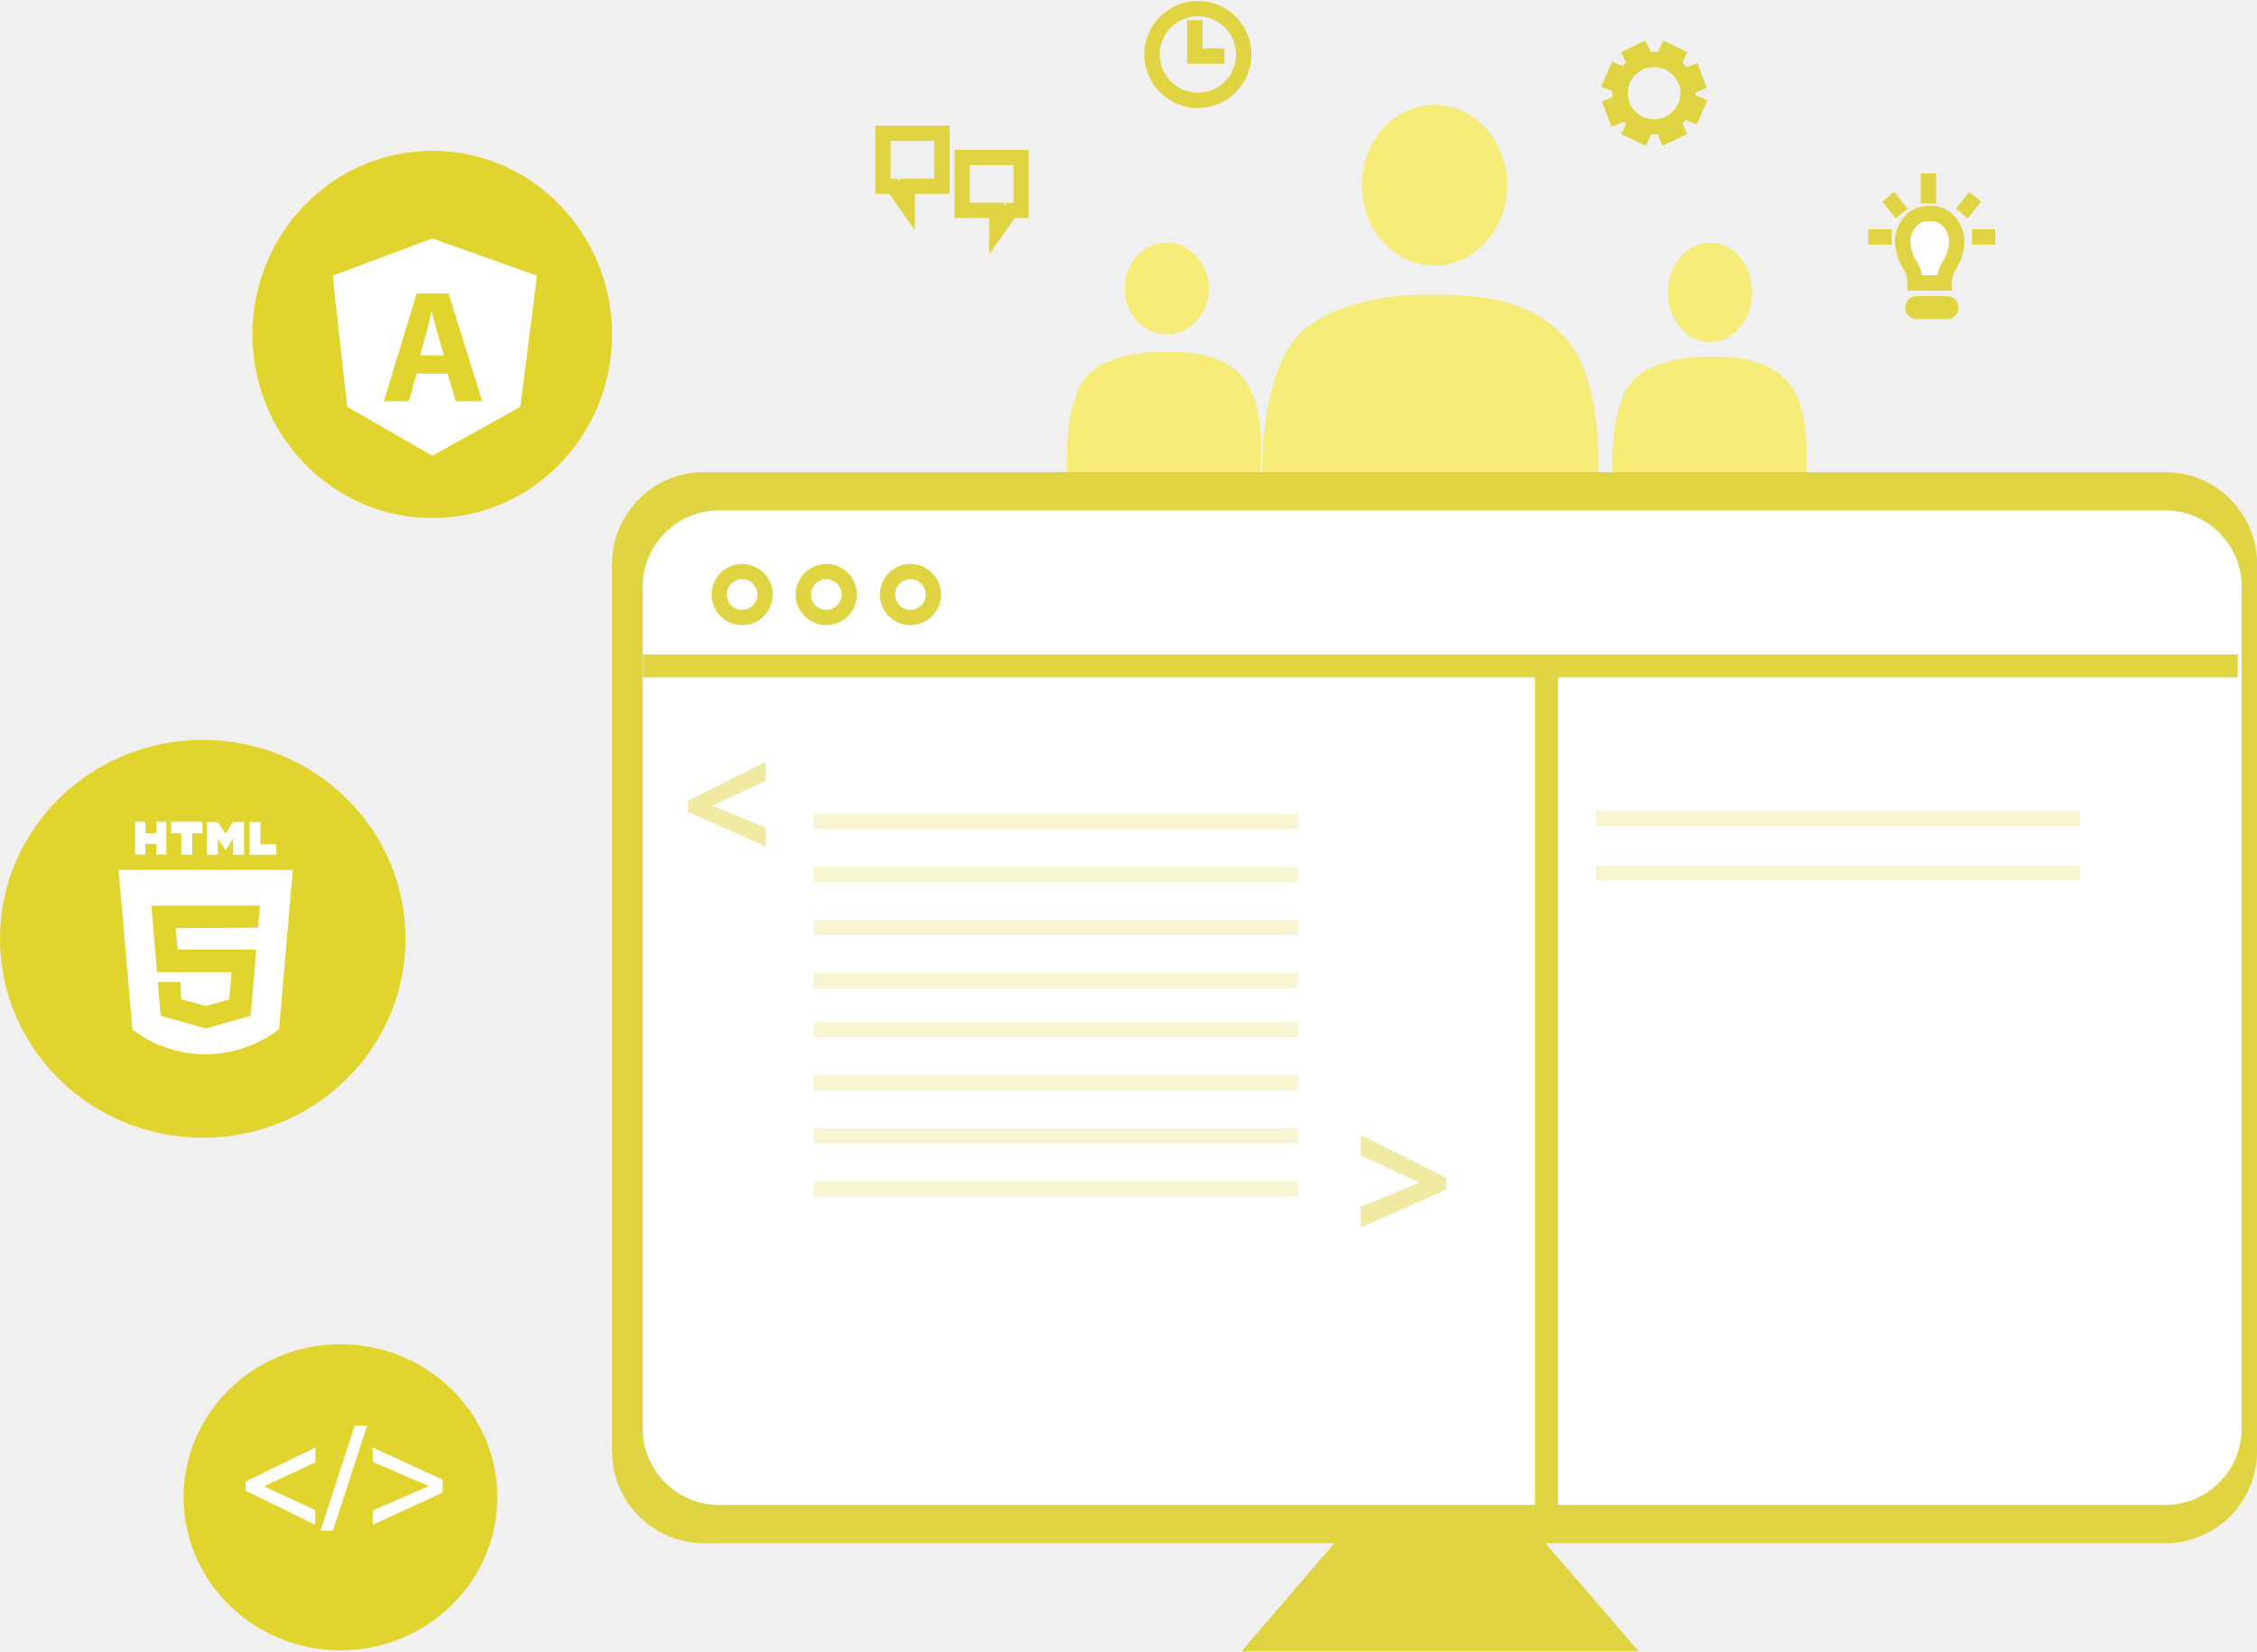
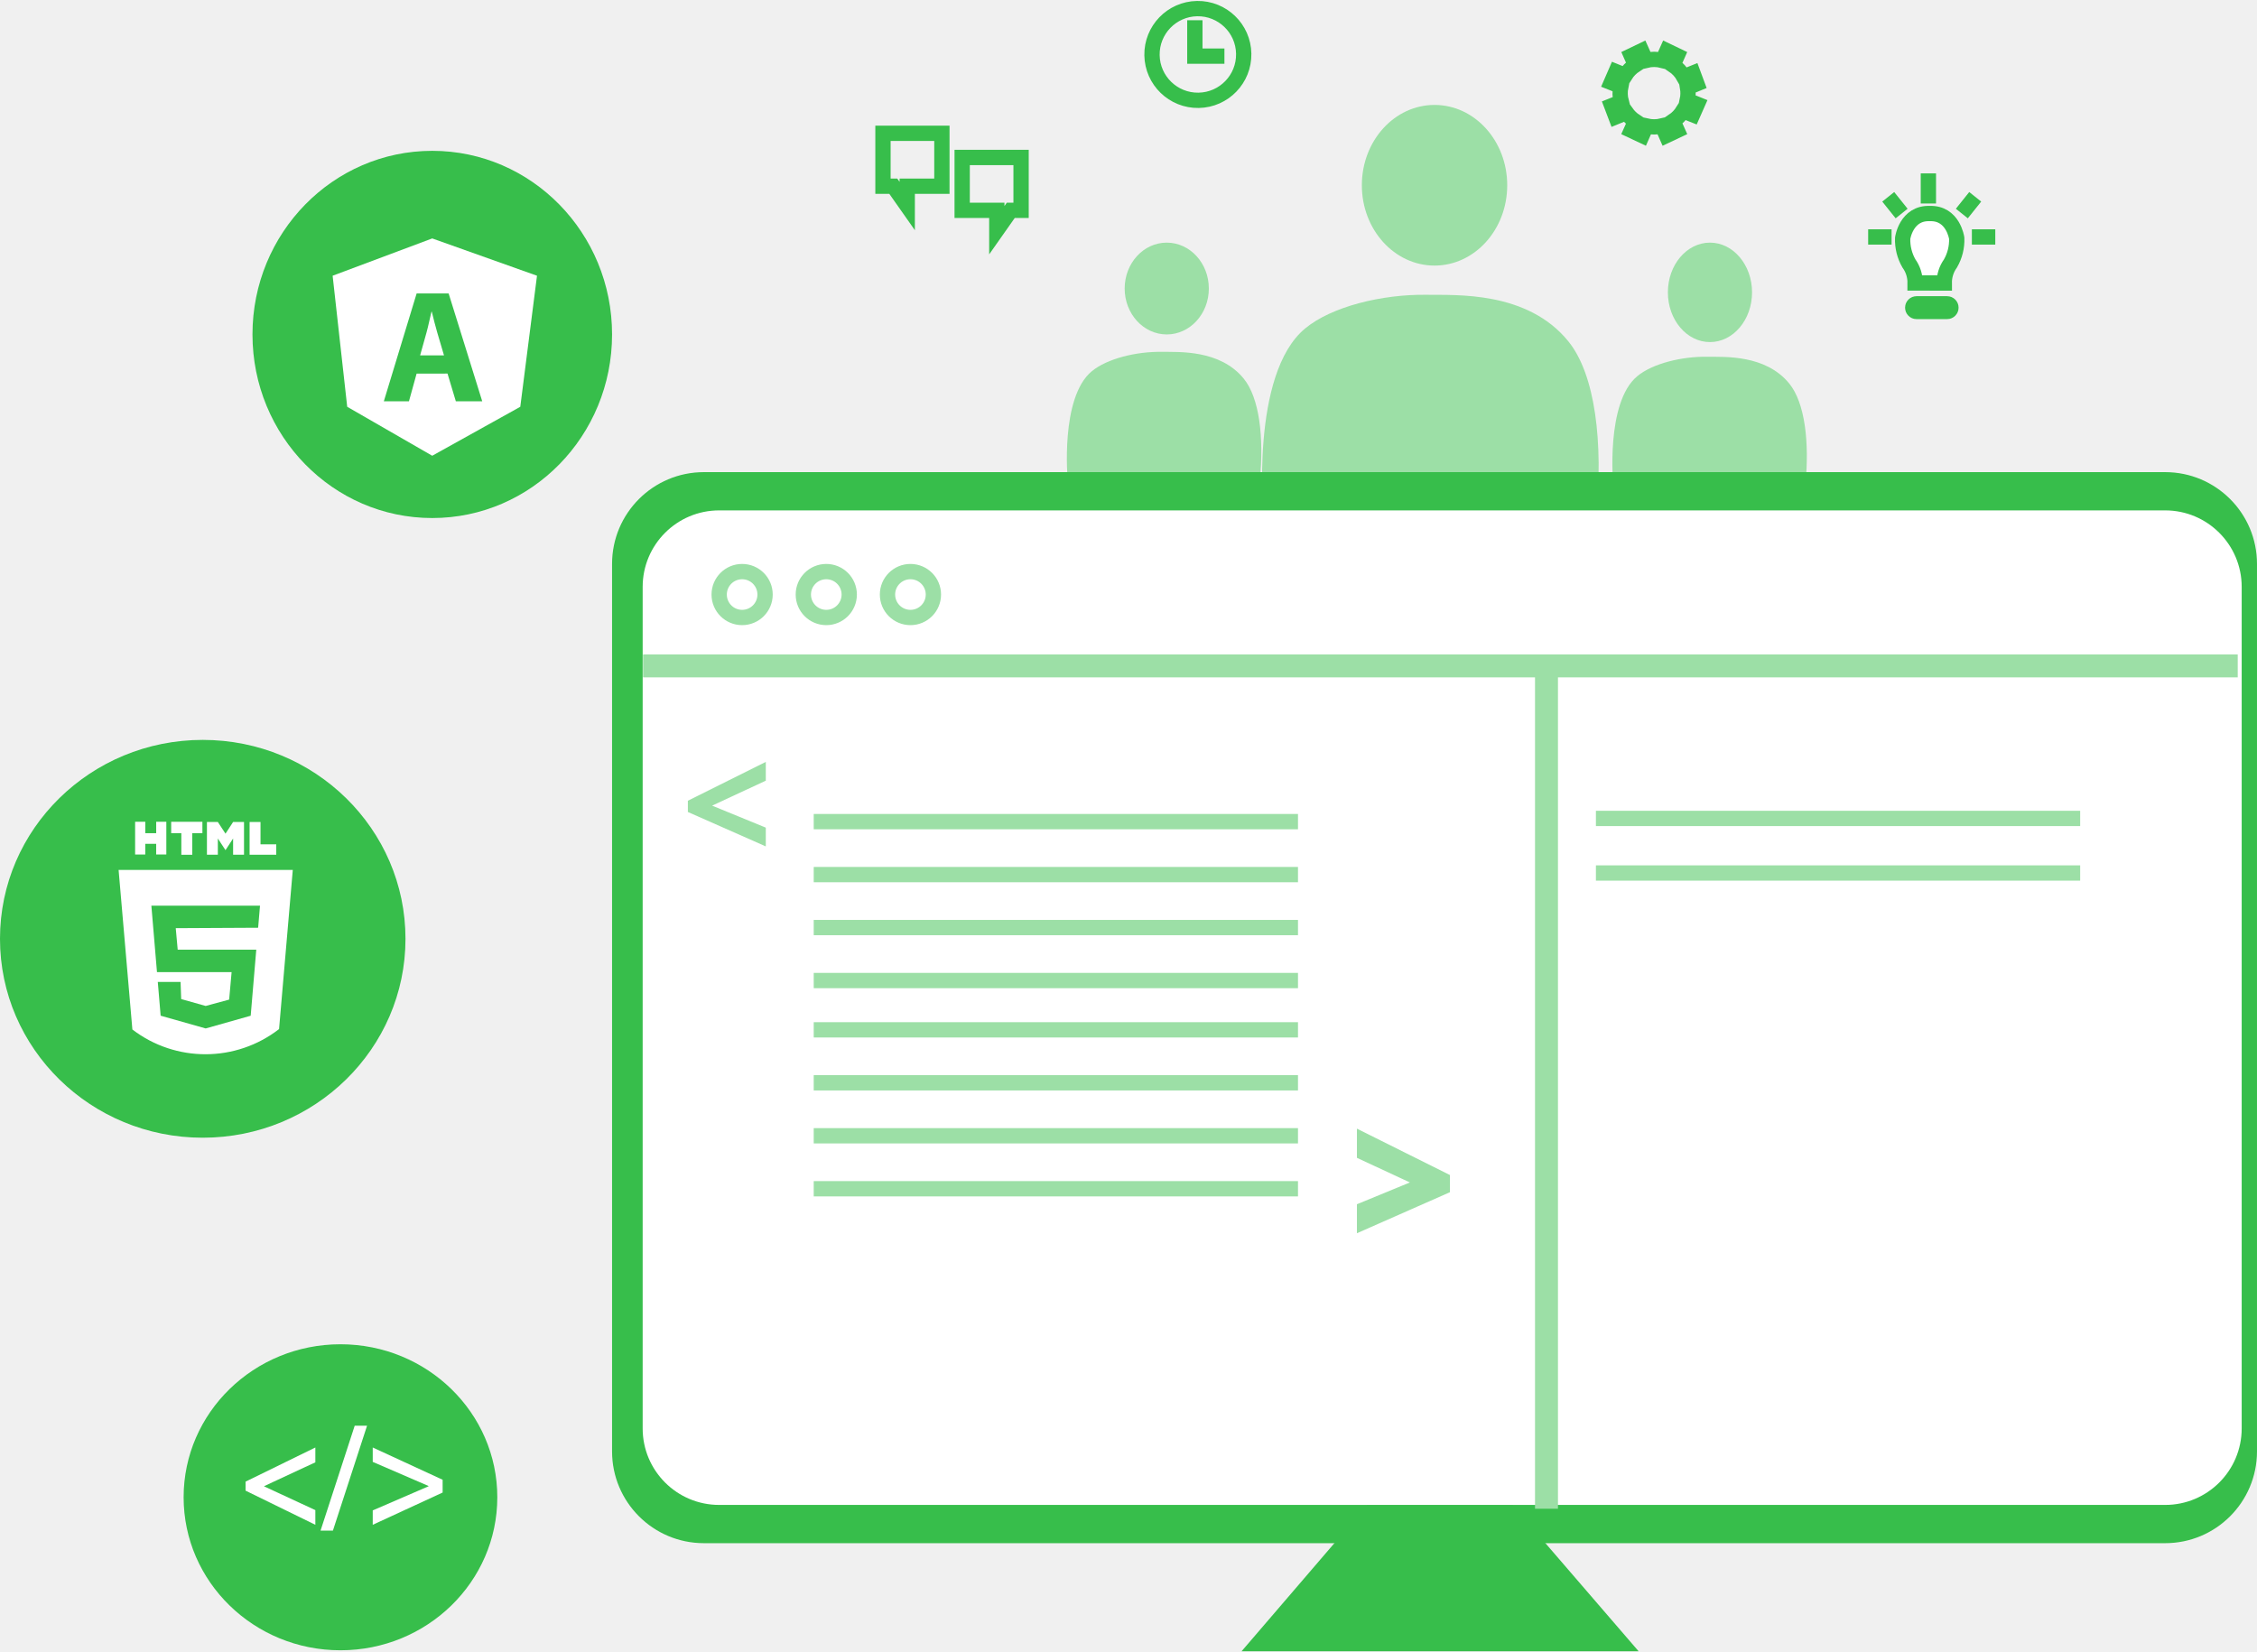
<svg xmlns="http://www.w3.org/2000/svg" width="295" height="215.846" viewBox="0 0 295 215.846">
-   <g id="Group_5401" data-name="Group 5401" transform="translate(-754.561 -909.67)">
+   <g id="Group_5594" data-name="Group 5594" transform="translate(-754.562 -909.67)">
    <g id="Group_5368" data-name="Group 5368" transform="translate(869.971 909.67)">
-       <ellipse id="Ellipse_1061" data-name="Ellipse 1061" cx="9.5" cy="10.5" rx="9.5" ry="10.5" transform="translate(62.591 13.715)" fill="#f5ec79" />
-       <ellipse id="Ellipse_1066" data-name="Ellipse 1066" cx="5.5" cy="6.5" rx="5.5" ry="6.5" transform="translate(102.591 31.715)" fill="#f5ec79" />
-       <ellipse id="Ellipse_1067" data-name="Ellipse 1067" cx="5.5" cy="6" rx="5.5" ry="6" transform="translate(31.591 31.715)" fill="#f5ec79" />
-       <path id="Path_12646" data-name="Path 12646" d="M-3250.838,14348.461s-1.767-18.59,5.432-24.571c3.441-2.861,10.048-4.5,15.926-4.409,3.742.061,13.1-.55,18.487,6.083,3.523,4.341,4.578,13.217,3.633,22.9" transform="translate(3300.574 -14280.947)" fill="#f5ec79" />
-       <path id="Path_12688" data-name="Path 12688" d="M-3250.919,14336.22s-1.021-10.738,3.138-14.2c1.988-1.65,5.8-2.6,9.2-2.546,2.162.035,7.571-.316,10.68,3.515,2.036,2.508,2.645,7.636,2.1,13.228" transform="translate(3346.365 -14272.843)" fill="#f5ec79" />
-       <path id="Path_12689" data-name="Path 12689" d="M-3250.919,14336.22s-1.021-10.738,3.138-14.2c1.988-1.65,5.8-2.6,9.2-2.546,2.162.035,7.571-.316,10.68,3.515,2.036,2.508,2.645,7.636,2.1,13.228" transform="translate(3275.063 -14273.484)" fill="#f5ec79" />
+       <ellipse id="Ellipse_1061" data-name="Ellipse 1061" cx="9.5" cy="10.5" rx="9.5" ry="10.5" transform="translate(62.591 13.715)" fill="#9cdfa6" />
+       <ellipse id="Ellipse_1066" data-name="Ellipse 1066" cx="5.5" cy="6.5" rx="5.5" ry="6.5" transform="translate(102.591 31.715)" fill="#9cdfa6" />
+       <ellipse id="Ellipse_1067" data-name="Ellipse 1067" cx="5.5" cy="6" rx="5.5" ry="6" transform="translate(31.591 31.715)" fill="#9cdfa6" />
+       <path id="Path_12646" data-name="Path 12646" d="M-3250.838,14348.461s-1.767-18.59,5.432-24.571c3.441-2.861,10.048-4.5,15.926-4.409,3.742.061,13.1-.55,18.487,6.083,3.523,4.341,4.578,13.217,3.633,22.9" transform="translate(3300.574 -14280.947)" fill="#9cdfa6" />
+       <path id="Path_12688" data-name="Path 12688" d="M-3250.919,14336.22s-1.021-10.738,3.138-14.2c1.988-1.65,5.8-2.6,9.2-2.546,2.162.035,7.571-.316,10.68,3.515,2.036,2.508,2.645,7.636,2.1,13.228" transform="translate(3346.365 -14272.843)" fill="#9cdfa6" />
+       <path id="Path_12689" data-name="Path 12689" d="M-3250.919,14336.22s-1.021-10.738,3.138-14.2c1.988-1.65,5.8-2.6,9.2-2.546,2.162.035,7.571-.316,10.68,3.515,2.036,2.508,2.645,7.636,2.1,13.228" transform="translate(3275.063 -14273.484)" fill="#9cdfa6" />
      <g id="Group_5314" data-name="Group 5314" transform="translate(0 17.426)">
-         <path id="Path_12633" data-name="Path 12633" d="M-6509.654,14302.094l-1.823-2.594h-1.347v-6.912h7.7v6.912h-4.529Z" transform="translate(6512.824 -14292.588)" fill="none" stroke="#e0d443" stroke-width="2" />
-         <path id="Path_12632" data-name="Path 12632" d="M-6508.3,14302.094l1.824-2.594h1.347v-6.912h-7.7v6.912h4.528Z" transform="translate(6523.179 -14289.431)" fill="none" stroke="#e0d443" stroke-width="2" />
+         <path id="Path_12633" data-name="Path 12633" d="M-6509.654,14302.094l-1.823-2.594h-1.347v-6.912h7.7v6.912h-4.529Z" transform="translate(6512.824 -14292.588)" fill="none" stroke="#37be4b" stroke-width="2" />
+         <path id="Path_12632" data-name="Path 12632" d="M-6508.3,14302.094l1.824-2.594h1.347v-6.912h-7.7v6.912h4.528Z" transform="translate(6523.179 -14289.431)" fill="none" stroke="#37be4b" stroke-width="2" />
      </g>
      <g id="Group_5332" data-name="Group 5332" transform="translate(128.768 22.665)">
        <g id="Group_5293" data-name="Group 5293" transform="translate(4.505 5.248)">
-           <path id="Union_24" data-name="Union 24" d="M3.294,9.079H1.634a4.3,4.3,0,0,0-.81-2.556,6.164,6.164,0,0,1-.819-3.3S.463-.107,3.538,0C6.613-.107,7.071,3.225,7.071,3.225a6.164,6.164,0,0,1-.819,3.3,4.3,4.3,0,0,0-.81,2.556Z" transform="translate(0 0)" fill="#fff" stroke="#e0d443" stroke-width="2" />
-           <g id="Rectangle_3969" data-name="Rectangle 3969" transform="translate(0.317 10.802)" fill="#fff" stroke="#e0d443" stroke-width="2">
+           <path id="Union_24" data-name="Union 24" d="M3.294,9.079H1.634a4.3,4.3,0,0,0-.81-2.556,6.164,6.164,0,0,1-.819-3.3S.463-.107,3.538,0C6.613-.107,7.071,3.225,7.071,3.225a6.164,6.164,0,0,1-.819,3.3,4.3,4.3,0,0,0-.81,2.556Z" transform="translate(0 0)" fill="#fff" stroke="#37be4b" stroke-width="2" />
+           <g id="Rectangle_3969" data-name="Rectangle 3969" transform="translate(0.317 10.802)" fill="#fff" stroke="#37be4b" stroke-width="2">
            <rect width="7" height="3" rx="1.5" stroke="none" />
            <rect x="1" y="1" width="5" height="1" rx="0.5" fill="none" />
          </g>
        </g>
-         <line id="Line_894" data-name="Line 894" x2="3.061" transform="translate(0 8.308)" fill="none" stroke="#e0d443" stroke-width="2" />
-         <line id="Line_898" data-name="Line 898" x1="3.061" transform="translate(13.555 8.308)" fill="none" stroke="#e0d443" stroke-width="2" />
-         <line id="Line_895" data-name="Line 895" x2="1.749" y2="2.186" transform="translate(2.624 3.061)" fill="none" stroke="#e0d443" stroke-width="2" />
-         <line id="Line_897" data-name="Line 897" x1="1.749" y2="2.186" transform="translate(12.243 3.061)" fill="none" stroke="#e0d443" stroke-width="2" />
-         <line id="Line_896" data-name="Line 896" y2="3.935" transform="translate(7.871 0)" fill="none" stroke="#e0d443" stroke-width="2" />
+         <line id="Line_894" data-name="Line 894" x2="3.061" transform="translate(0 8.308)" fill="none" stroke="#37be4b" stroke-width="2" />
+         <line id="Line_898" data-name="Line 898" x1="3.061" transform="translate(13.555 8.308)" fill="none" stroke="#37be4b" stroke-width="2" />
+         <line id="Line_895" data-name="Line 895" x2="1.749" y2="2.186" transform="translate(2.624 3.061)" fill="none" stroke="#37be4b" stroke-width="2" />
+         <line id="Line_897" data-name="Line 897" x1="1.749" y2="2.186" transform="translate(12.243 3.061)" fill="none" stroke="#37be4b" stroke-width="2" />
+         <line id="Line_896" data-name="Line 896" y2="3.935" transform="translate(7.871 0)" fill="none" stroke="#37be4b" stroke-width="2" />
      </g>
      <g id="Group_5333" data-name="Group 5333" transform="translate(34.044 0)">
-         <g id="Ellipse_1064" data-name="Ellipse 1064" transform="matrix(1, -0.017, 0.017, 1, 0, 0.244)" fill="none" stroke="#e0d443" stroke-width="2">
+         <g id="Ellipse_1064" data-name="Ellipse 1064" transform="matrix(1, -0.017, 0.017, 1, 0, 0.244)" fill="none" stroke="#37be4b" stroke-width="2">
          <ellipse cx="6.994" cy="6.994" rx="6.994" ry="6.994" stroke="none" />
          <ellipse cx="6.994" cy="6.994" rx="5.994" ry="5.994" fill="none" />
        </g>
-         <path id="Path_12651" data-name="Path 12651" d="M-2952.562,14130.062v4.692h3.865" transform="translate(2959.282 -14127.417)" fill="none" stroke="#e0d443" stroke-width="2" />
+         <path id="Path_12651" data-name="Path 12651" d="M-2952.562,14130.062v4.692h3.865" transform="translate(2959.282 -14127.417)" fill="none" stroke="#37be4b" stroke-width="2" />
      </g>
      <g id="Group_5335" data-name="Group 5335" transform="translate(95.192 6.641)">
        <g id="Group_5327" data-name="Group 5327" transform="translate(0 0)">
-           <path id="Union_27" data-name="Union 27" d="M6.657,9.819a4.5,4.5,0,0,1-2.084.01L4.027,11.07l-1.41-.664.532-1.189a4.449,4.449,0,0,1-1.182-1.14l-1.36.556L.056,7.181l1.251-.5a4.426,4.426,0,0,1-.06-2.039L0,4.147.618,2.723l1.2.484A4.447,4.447,0,0,1,3.148,1.851L2.617.645,3.961,0l.56,1.25a4.5,4.5,0,0,1,2.19.011L7.274,0,8.618.645l-.542,1.23a4.444,4.444,0,0,1,1.4,1.52l1.2-.482.516,1.392-1.22.5a4.434,4.434,0,0,1-.039,1.66l1.305.524-.6,1.358-1.263-.5a4.446,4.446,0,0,1-1.3,1.345l.543,1.214-1.41.664Z" fill="none" stroke="#e0d443" stroke-width="2" />
+           <path id="Union_27" data-name="Union 27" d="M6.657,9.819a4.5,4.5,0,0,1-2.084.01L4.027,11.07l-1.41-.664.532-1.189a4.449,4.449,0,0,1-1.182-1.14l-1.36.556L.056,7.181l1.251-.5a4.426,4.426,0,0,1-.06-2.039L0,4.147.618,2.723l1.2.484A4.447,4.447,0,0,1,3.148,1.851L2.617.645,3.961,0l.56,1.25a4.5,4.5,0,0,1,2.19.011L7.274,0,8.618.645l-.542,1.23a4.444,4.444,0,0,1,1.4,1.52l1.2-.482.516,1.392-1.22.5a4.434,4.434,0,0,1-.039,1.66l1.305.524-.6,1.358-1.263-.5a4.446,4.446,0,0,1-1.3,1.345l.543,1.214-1.41.664Z" fill="none" stroke="#37be4b" stroke-width="2" />
        </g>
      </g>
    </g>
-     <rect id="Rectangle_4014" data-name="Rectangle 4014" width="215" height="140" rx="12" transform="translate(834.561 971.385)" fill="#e0d443" />
+     <rect id="Rectangle_4014" data-name="Rectangle 4014" width="215" height="140" rx="12" transform="translate(834.561 971.385)" fill="#37be4b" />
    <rect id="Rectangle_4015" data-name="Rectangle 4015" width="209" height="130" rx="10" transform="translate(838.561 976.385)" fill="#fff" />
-     <path id="Path_12693" data-name="Path 12693" d="M-7064.116,7163l-16.363,19.059h51.9L-7045.01,7163" transform="translate(7997.318 -6056.542)" fill="#e0d443" />
+     <path id="Path_12693" data-name="Path 12693" d="M-7064.116,7163l-16.363,19.059h51.9L-7045.01,7163" transform="translate(7997.318 -6056.542)" fill="#37be4b" />
    <g id="Group_5366" data-name="Group 5366" transform="translate(778.404 1085.059)">
-       <ellipse id="Ellipse_1073" data-name="Ellipse 1073" cx="20.5" cy="20" rx="20.5" ry="20" transform="translate(0.158 0.326)" fill="#e2d42e" />
+       <ellipse id="Ellipse_1073" data-name="Ellipse 1073" cx="20.5" cy="20" rx="20.5" ry="20" transform="translate(0.158 0.326)" fill="#37be4b" />
      <path id="Path_12694" data-name="Path 12694" d="M3.48-32.43,12.6-27.967v-1.918l-6.686-3.1v-.038L12.6-36.134v-1.937L3.48-33.608Zm11.415,5.223L19.358-40.92H17.744L13.28-27.207Zm14.34-6.648L20.1-38.071v1.88l7.293,3.153V-33L20.1-29.847v1.88l9.136-4.216Z" transform="translate(4.776 51.89)" fill="#fff" />
    </g>
-     <g id="Ellipse_1070" data-name="Ellipse 1070" transform="translate(847.561 983.385)" fill="#fff" stroke="#e0d443" stroke-width="2">
+     <g id="Ellipse_1070" data-name="Ellipse 1070" transform="translate(847.561 983.385)" fill="#fff" stroke="#9cdfa6" stroke-width="2">
      <circle cx="4" cy="4" r="4" stroke="none" />
      <circle cx="4" cy="4" r="3" fill="none" />
    </g>
-     <g id="Ellipse_1190" data-name="Ellipse 1190" transform="translate(858.561 983.385)" fill="#fff" stroke="#e0d443" stroke-width="2">
+     <g id="Ellipse_1190" data-name="Ellipse 1190" transform="translate(858.561 983.385)" fill="#fff" stroke="#9cdfa6" stroke-width="2">
      <circle cx="4" cy="4" r="4" stroke="none" />
      <circle cx="4" cy="4" r="3" fill="none" />
    </g>
-     <g id="Ellipse_1191" data-name="Ellipse 1191" transform="translate(869.561 983.385)" fill="#fff" stroke="#e0d443" stroke-width="2">
+     <g id="Ellipse_1191" data-name="Ellipse 1191" transform="translate(869.561 983.385)" fill="#fff" stroke="#9cdfa6" stroke-width="2">
      <circle cx="4" cy="4" r="4" stroke="none" />
      <circle cx="4" cy="4" r="3" fill="none" />
    </g>
-     <line id="Line_1010" data-name="Line 1010" x2="208.432" transform="translate(838.61 996.712)" fill="none" stroke="#e0d443" stroke-width="3" />
-     <line id="Line_1019" data-name="Line 1019" y2="110.965" transform="translate(956.695 995.919)" fill="none" stroke="#e0d443" stroke-width="3" />
-     <text id="_" data-name="&lt;" transform="translate(843.562 1022.385)" fill="#e0d443" font-size="21" font-family="MyriadPro-BoldCond, Myriad Pro" font-weight="700" opacity="0.494">
+     <line id="Line_1010" data-name="Line 1010" x2="208.432" transform="translate(838.61 996.712)" fill="none" stroke="#9cdfa6" stroke-width="3" />
+     <line id="Line_1019" data-name="Line 1019" y2="110.965" transform="translate(956.695 995.919)" fill="none" stroke="#9cdfa6" stroke-width="3" />
+     <text id="_" data-name="&lt;" transform="translate(843.562 1022.385)" fill="#37be4b" font-size="21" font-family="MyriadPro-BoldCond, Myriad Pro" font-weight="700" opacity="0.494">
      <tspan x="0" y="0">&lt;</tspan>
    </text>
-     <text id="_2" data-name="&lt;" transform="matrix(-1, 0, 0, 1, 944.561, 1072.385)" fill="#e0d443" font-size="23" font-family="MyriadPro-BoldCond, Myriad Pro" font-weight="700" opacity="0.494">
+     <text id="_2" data-name="&lt;" transform="matrix(-1, 0, 0, 1, 944.561, 1072.385)" fill="#37be4b" stroke="#37be4b" stroke-width="1" font-size="23" font-family="MyriadPro-BoldCond, Myriad Pro" font-weight="700" opacity="0.494">
      <tspan x="0" y="0">&lt;</tspan>
    </text>
-     <line id="Line_1011" data-name="Line 1011" x2="63.296" transform="translate(860.92 1017.068)" fill="none" stroke="#f0eaa2" stroke-width="2" opacity="0.494" />
-     <line id="Line_1018" data-name="Line 1018" x2="63.296" transform="translate(860.92 1044.284)" fill="none" stroke="#f0eaa2" stroke-width="2" opacity="0.494" />
-     <line id="Line_1012" data-name="Line 1012" x2="63.296" transform="translate(860.92 1023.992)" fill="none" stroke="#f0eaa2" stroke-width="2" opacity="0.494" />
-     <line id="Line_1017" data-name="Line 1017" x2="63.296" transform="translate(860.92 1051.208)" fill="none" stroke="#f0eaa2" stroke-width="2" opacity="0.494" />
-     <line id="Line_1013" data-name="Line 1013" x2="63.296" transform="translate(860.92 1030.916)" fill="none" stroke="#f0eaa2" stroke-width="2" opacity="0.494" />
-     <line id="Line_1020" data-name="Line 1020" x2="63.296" transform="translate(963.155 1016.651)" fill="none" stroke="#f0eaa2" stroke-width="2" opacity="0.494" />
-     <line id="Line_1021" data-name="Line 1021" x2="63.296" transform="translate(963.155 1023.784)" fill="none" stroke="#f0eaa2" stroke-width="2" opacity="0.494" />
-     <line id="Line_1016" data-name="Line 1016" x2="63.296" transform="translate(860.92 1058.132)" fill="none" stroke="#f0eaa2" stroke-width="2" opacity="0.494" />
-     <line id="Line_1014" data-name="Line 1014" x2="63.296" transform="translate(860.92 1037.84)" fill="none" stroke="#f0eaa2" stroke-width="2" opacity="0.494" />
-     <line id="Line_1015" data-name="Line 1015" x2="63.296" transform="translate(860.92 1065.057)" fill="none" stroke="#f0eaa2" stroke-width="2" opacity="0.494" />
+     <line id="Line_1011" data-name="Line 1011" x2="63.296" transform="translate(860.92 1017.068)" fill="none" stroke="#37be4b" stroke-width="2" opacity="0.494" />
+     <line id="Line_1018" data-name="Line 1018" x2="63.296" transform="translate(860.92 1044.284)" fill="none" stroke="#37be4b" stroke-width="2" opacity="0.494" />
+     <line id="Line_1012" data-name="Line 1012" x2="63.296" transform="translate(860.92 1023.992)" fill="none" stroke="#37be4b" stroke-width="2" opacity="0.494" />
+     <line id="Line_1017" data-name="Line 1017" x2="63.296" transform="translate(860.92 1051.208)" fill="none" stroke="#37be4b" stroke-width="2" opacity="0.494" />
+     <line id="Line_1013" data-name="Line 1013" x2="63.296" transform="translate(860.92 1030.916)" fill="none" stroke="#37be4b" stroke-width="2" opacity="0.494" />
+     <line id="Line_1020" data-name="Line 1020" x2="63.296" transform="translate(963.155 1016.651)" fill="none" stroke="#37be4b" stroke-width="2" opacity="0.494" />
+     <line id="Line_1021" data-name="Line 1021" x2="63.296" transform="translate(963.155 1023.784)" fill="none" stroke="#37be4b" stroke-width="2" opacity="0.494" />
+     <line id="Line_1016" data-name="Line 1016" x2="63.296" transform="translate(860.92 1058.132)" fill="none" stroke="#37be4b" stroke-width="2" opacity="0.494" />
+     <line id="Line_1014" data-name="Line 1014" x2="63.296" transform="translate(860.92 1037.84)" fill="none" stroke="#37be4b" stroke-width="2" opacity="0.494" />
+     <line id="Line_1015" data-name="Line 1015" x2="63.296" transform="translate(860.92 1065.057)" fill="none" stroke="#37be4b" stroke-width="2" opacity="0.494" />
    <g id="Group_5367" data-name="Group 5367" transform="translate(755 1005.972)">
-       <ellipse id="Ellipse_1074" data-name="Ellipse 1074" cx="26.5" cy="26" rx="26.5" ry="26" transform="translate(-0.439 0.413)" fill="#e2d42e" />
+       <ellipse id="Ellipse_1074" data-name="Ellipse 1074" cx="26.5" cy="26" rx="26.5" ry="26" transform="translate(-0.439 0.413)" fill="#37be4b" />
      <g id="html-5" transform="translate(15.065 11.111)">
        <path id="Path_5859" data-name="Path 5859" d="M93.87,119.474l-1.794,20.8a15.715,15.715,0,0,1-19.172.055l-1.8-20.858Z" transform="translate(-71.105 -113.172)" fill="#fff" />
        <path id="Path_5860" data-name="Path 5860" d="M256.546,151.249v21.662l7.483-2.113,1.669-19.549Z" transform="translate(-245.164 -142.996)" fill="#fff" />
-         <path id="Path_5861" data-name="Path 5861" d="M140.9,195.528l.734,8.689h9.753l-.319,3.589-3.07.831-3.2-.9-.08-2.238h-2.978l.373,4.412L148,211.578l5.883-1.663.729-8.633H144.342l-.255-2.813h0l10.769-.056.244-2.885Z" transform="translate(-136.619 -184.558)" fill="#e2d42e" />
+         <path id="Path_5861" data-name="Path 5861" d="M140.9,195.528l.734,8.689h9.753l-.319,3.589-3.07.831-3.2-.9-.08-2.238h-2.978l.373,4.412L148,211.578l5.883-1.663.729-8.633H144.342l-.255-2.813h0l10.769-.056.244-2.885Z" transform="translate(-136.619 -184.558)" fill="#37be4b" />
        <path id="Path_5862" data-name="Path 5862" d="M109.056,16.8v1.493H107.63V16.8H106.3v4.279h1.327V19.682h1.426v1.393h1.327V16.8Z" transform="translate(-104.143 -16.796)" fill="#fff" />
        <path id="Path_5863" data-name="Path 5863" d="M187.125,16.8h-4.08v1.493h1.327v2.82H185.8v-2.82h1.327Z" transform="translate(-176.174 -16.796)" fill="#fff" />
        <path id="Path_5864" data-name="Path 5864" d="M351.47,20.256V17.337h-1.426v4.279h3.483v-1.36Z" transform="translate(-332.923 -17.304)" fill="#fff" />
        <path id="Path_5865" data-name="Path 5865" d="M262.666,17.337l-.995,1.526-1-1.526h-1.426v4.279h1.426V19.493l1,1.526.995-1.526v2.123h1.426V17.337Z" transform="translate(-247.701 -17.304)" fill="#fff" />
      </g>
    </g>
    <g id="Group_5365" data-name="Group 5365" transform="translate(787.281 929.305)">
-       <ellipse id="Ellipse_1075" data-name="Ellipse 1075" cx="23.5" cy="24" rx="23.5" ry="24" transform="translate(0.281 0.08)" fill="#e2d42e" />
+       <ellipse id="Ellipse_1075" data-name="Ellipse 1075" cx="23.5" cy="24" rx="23.5" ry="24" transform="translate(0.281 0.08)" fill="#37be4b" />
      <path id="Path_12695" data-name="Path 12695" d="M-1192.367,14033.321l1.906,17.131,11.112,6.4,11.509-6.4,2.185-17.131-13.694-4.874Z" transform="translate(1203.124 -14016.915)" fill="#fff" />
-       <path id="Path_12696" data-name="Path 12696" d="M8.88-10.419,9.967-6.8h3.45L9.026-20.894H4.844L.558-6.8H3.841l1-3.617ZM5.3-12.8l.836-2.99c.23-.815.439-1.882.648-2.718h.042c.209.836.46,1.882.711,2.718L8.42-12.8Z" transform="translate(16.893 39.616)" fill="#e2d42e" />
+       <path id="Path_12696" data-name="Path 12696" d="M8.88-10.419,9.967-6.8h3.45L9.026-20.894H4.844L.558-6.8H3.841l1-3.617ZM5.3-12.8l.836-2.99c.23-.815.439-1.882.648-2.718h.042c.209.836.46,1.882.711,2.718L8.42-12.8Z" transform="translate(16.893 39.616)" fill="#37be4b" />
    </g>
  </g>
</svg>
